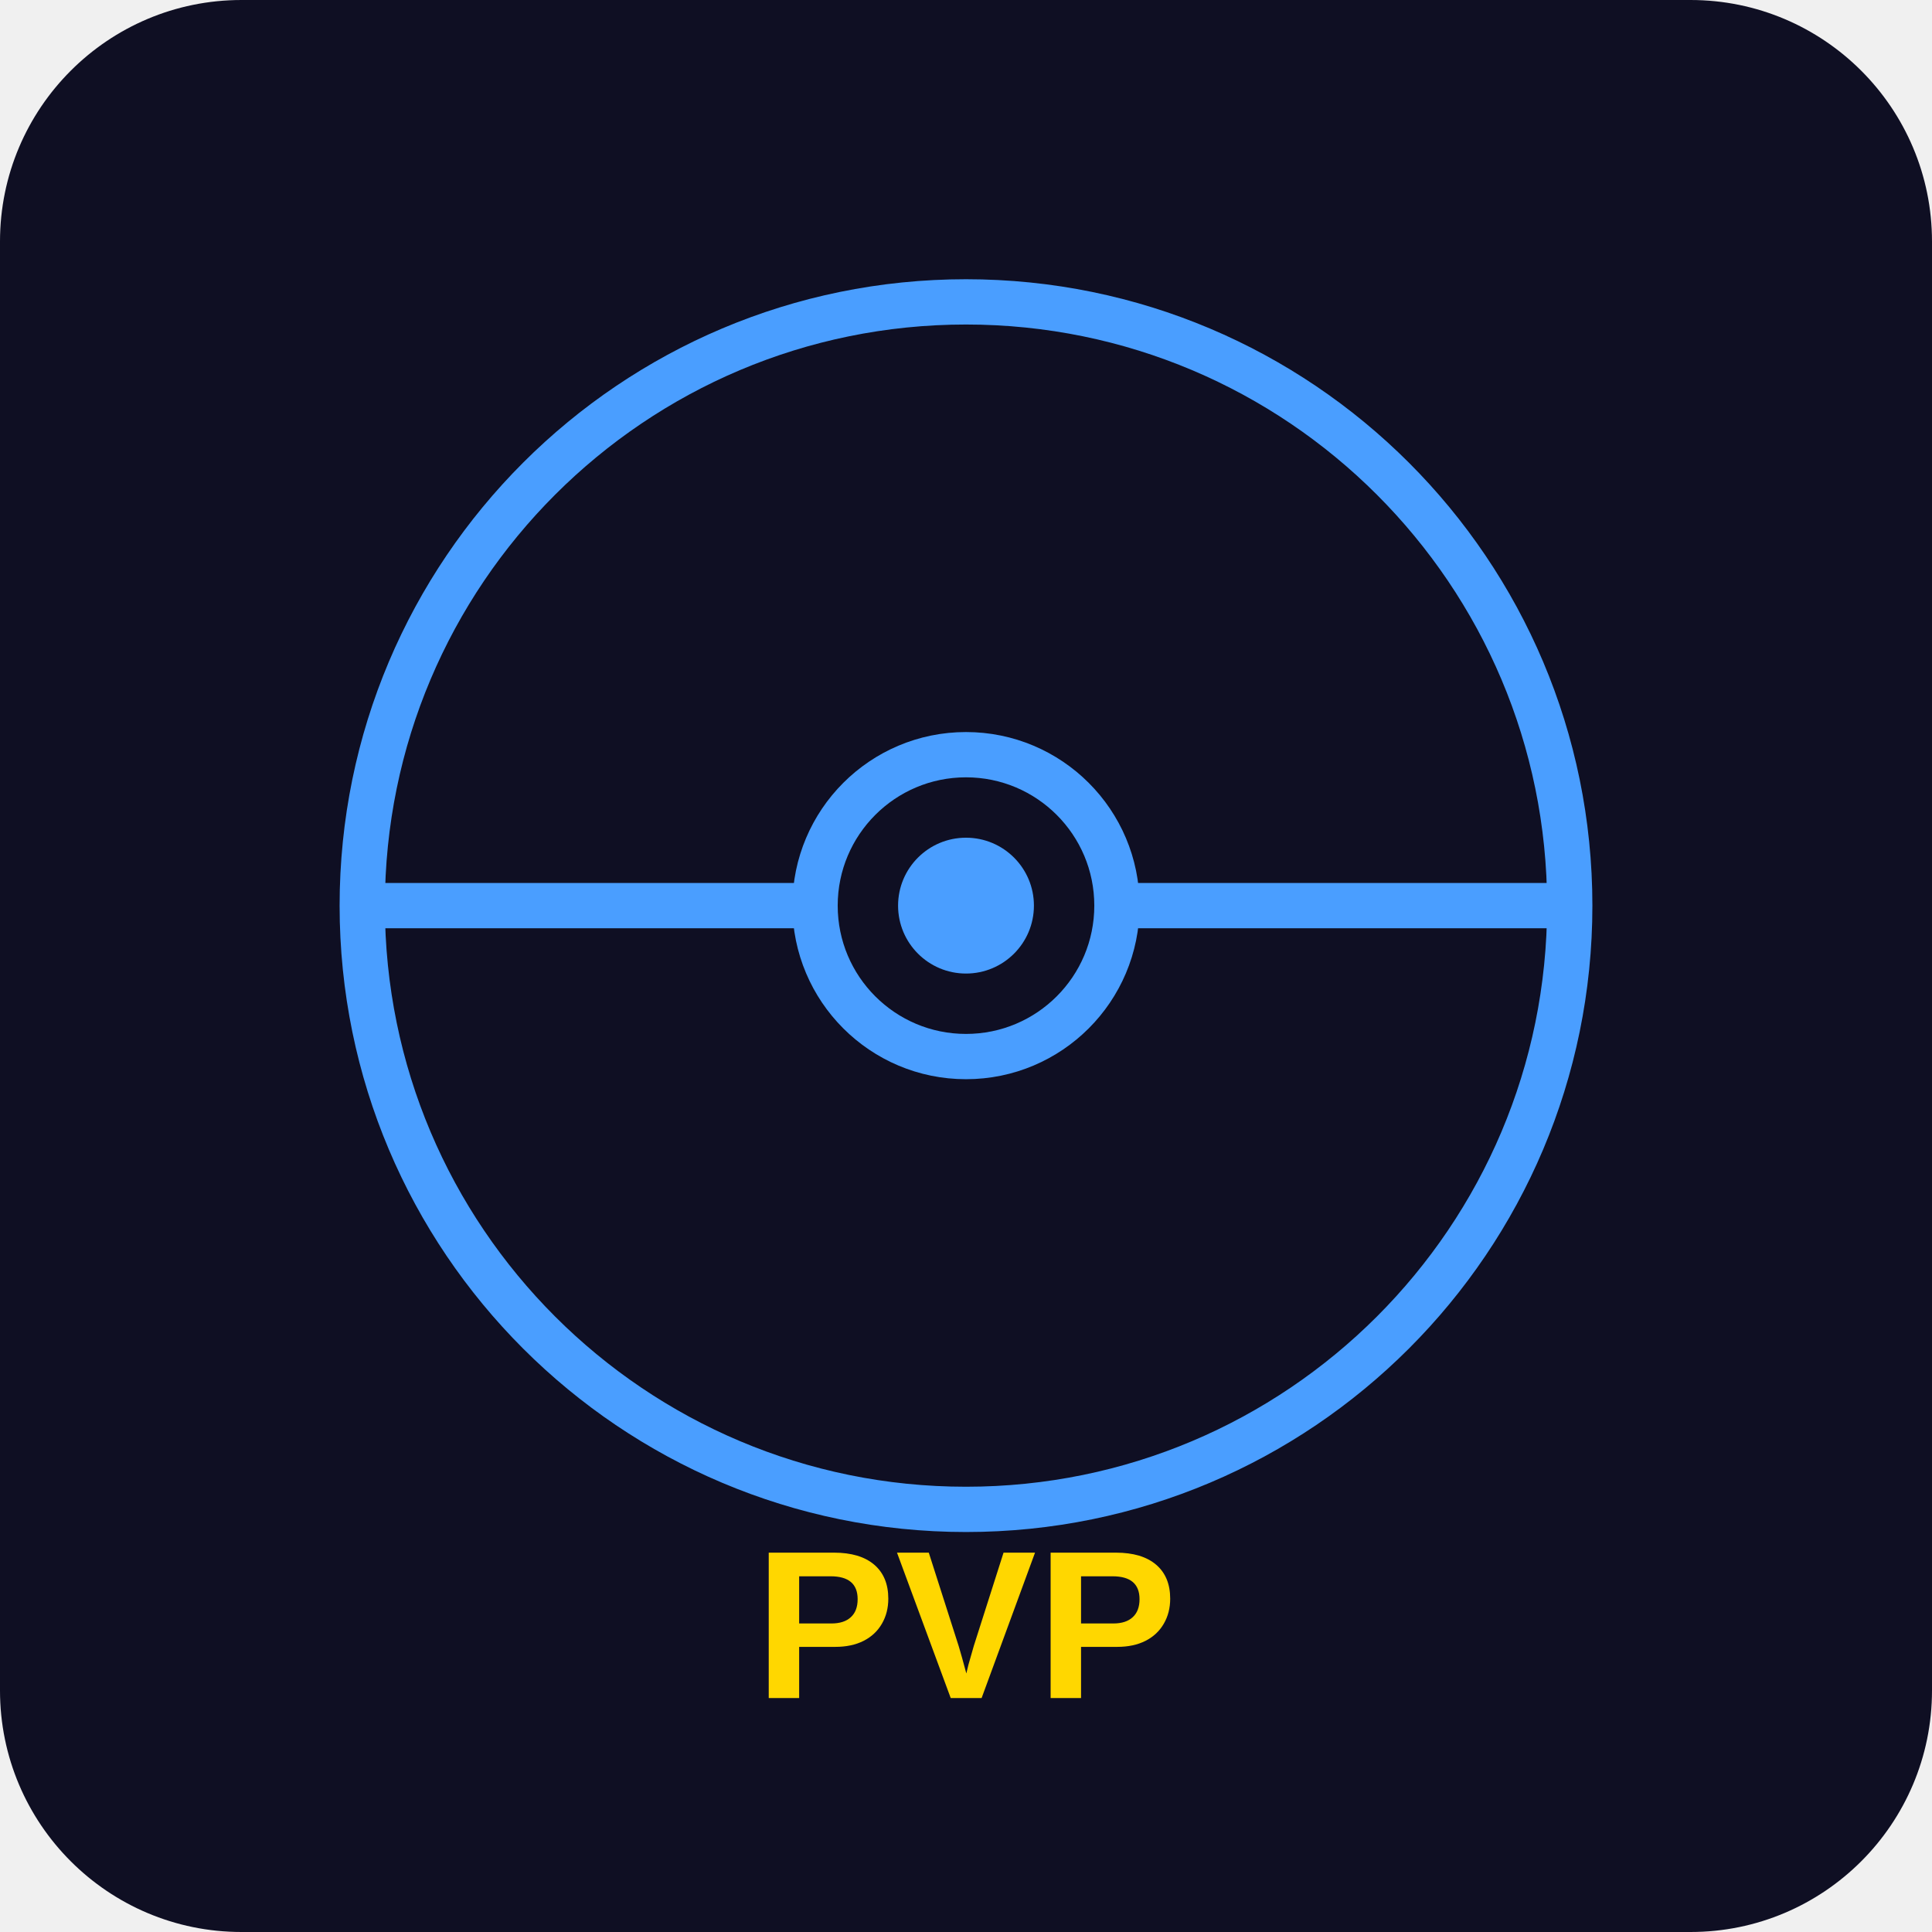
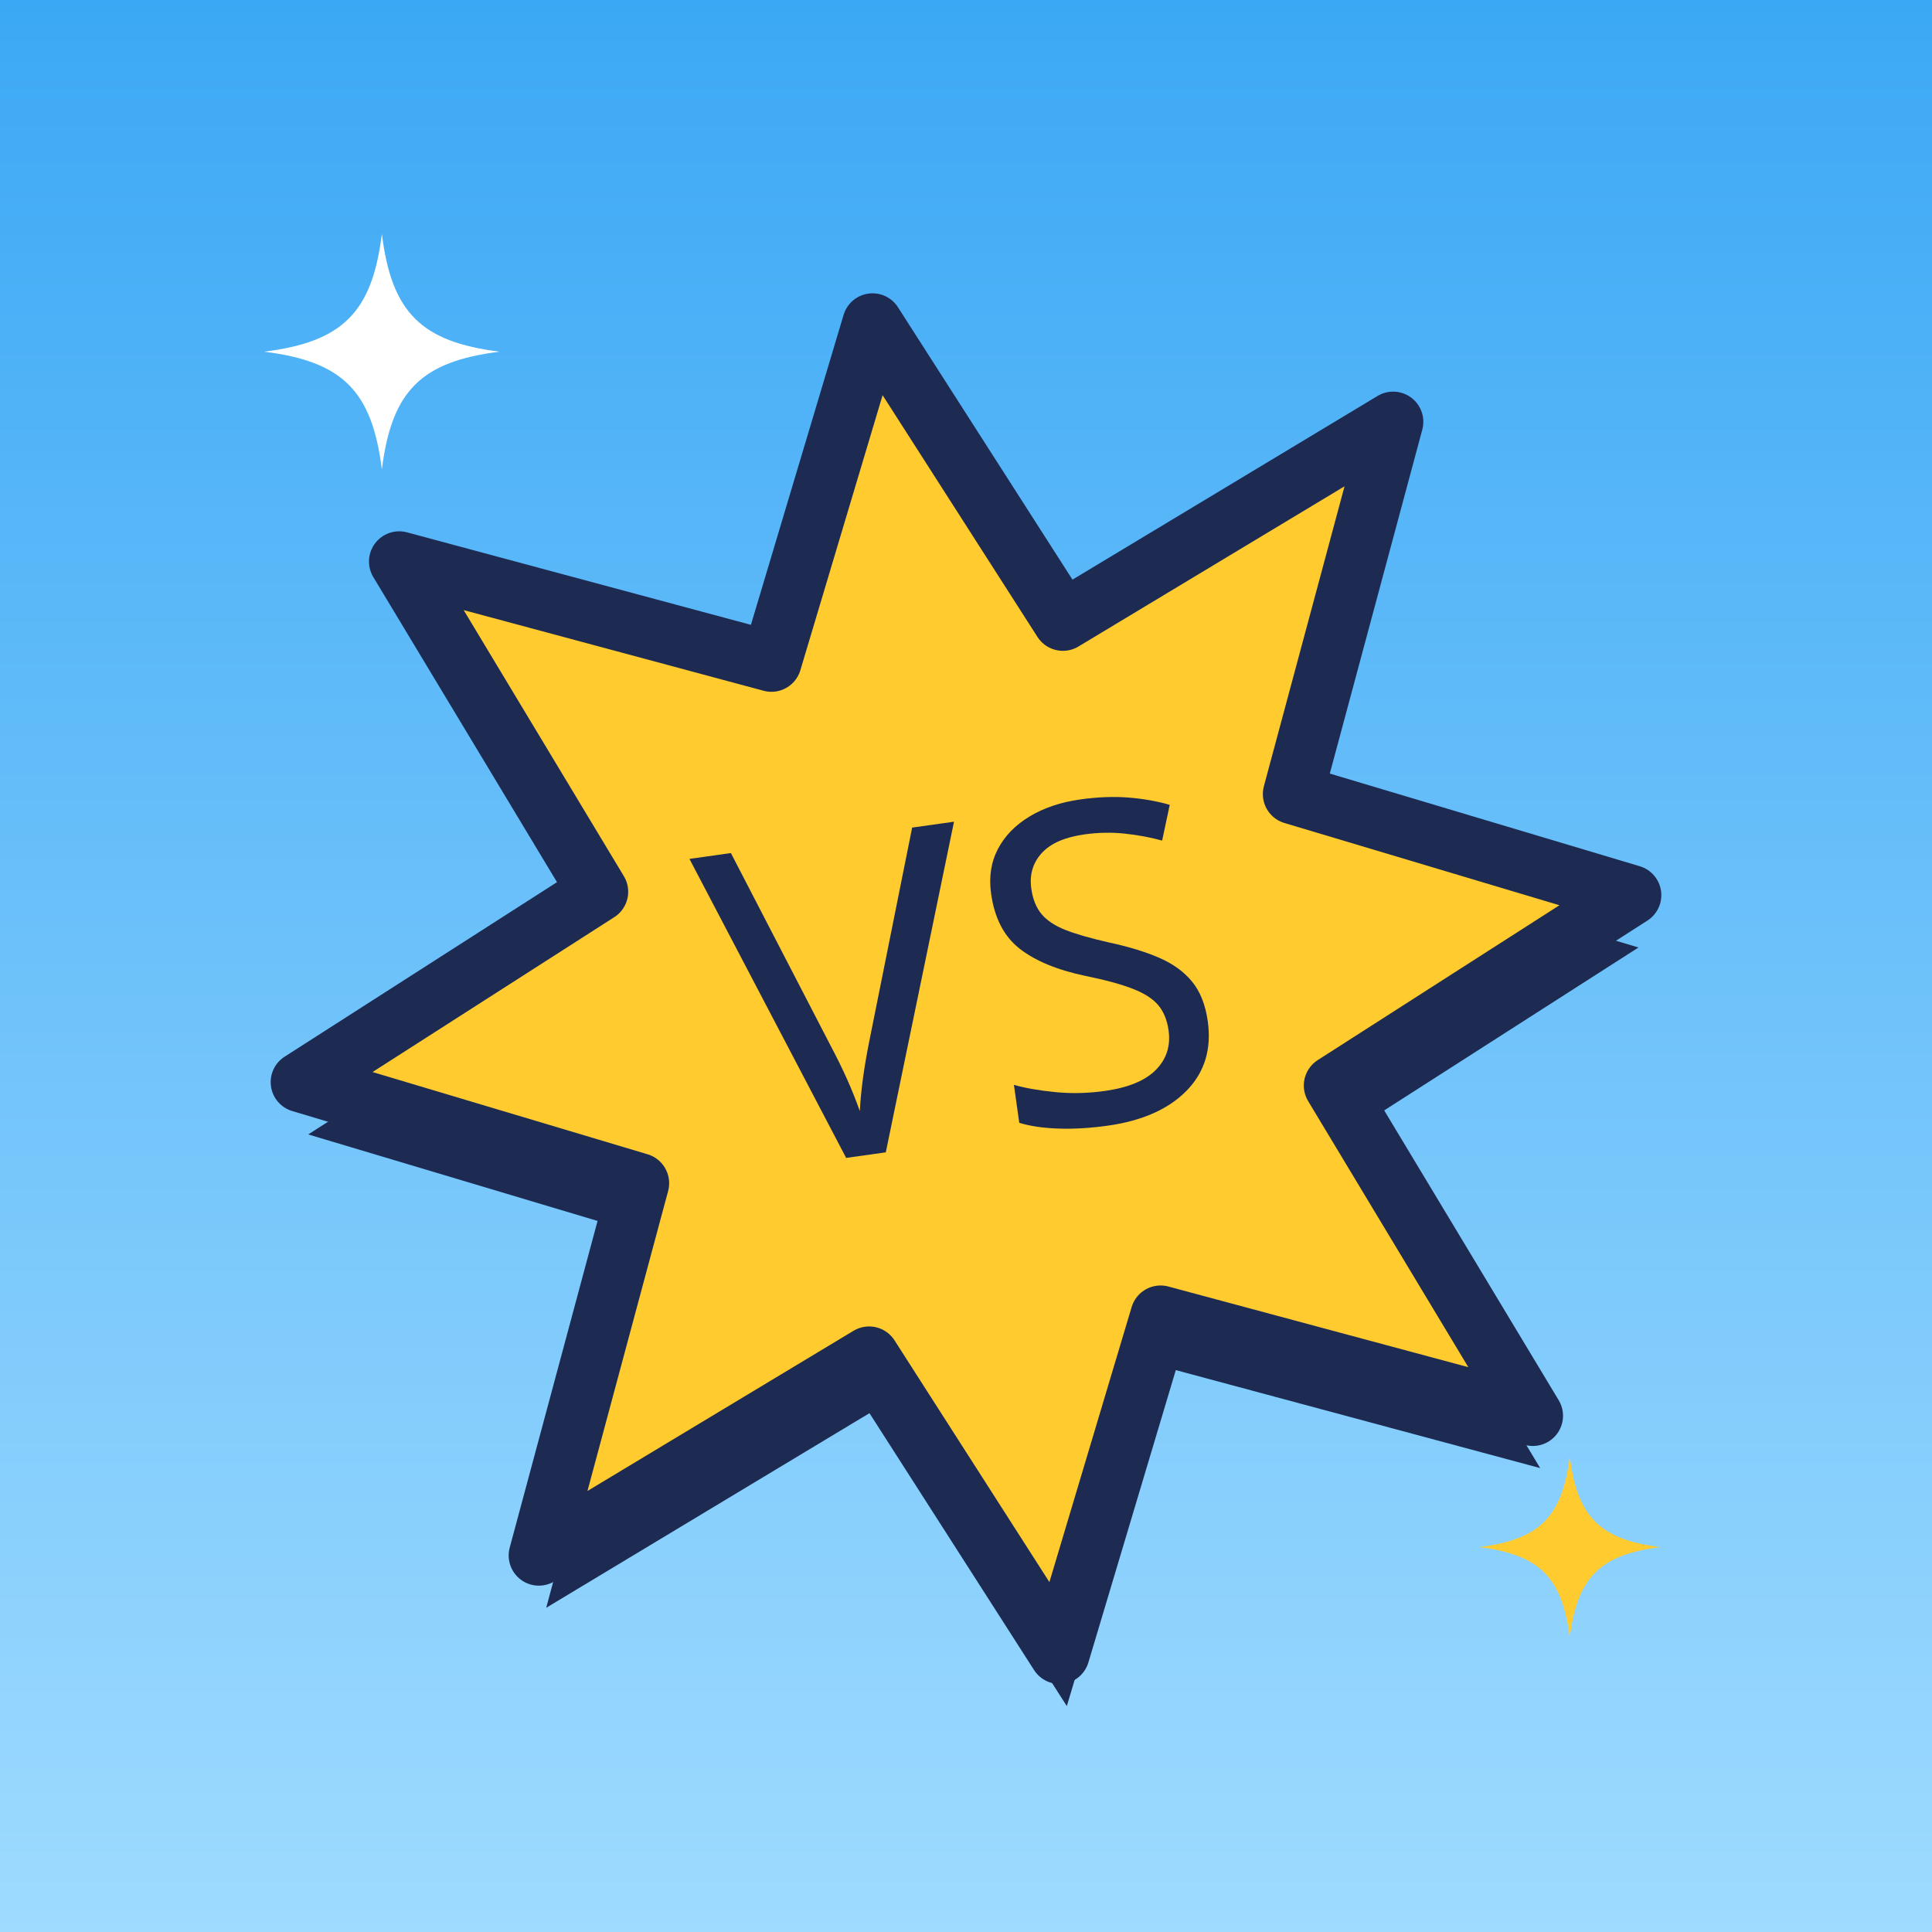
<svg xmlns="http://www.w3.org/2000/svg" viewBox="0 0 512 512">
-   <rect width="512" height="512" rx="64" fill="#0f0f23" />
-   <circle cx="256" cy="240" r="160" fill="none" stroke="#4a9eff" stroke-width="12" />
-   <line x1="96" y1="240" x2="416" y2="240" stroke="#4a9eff" stroke-width="12" />
-   <circle cx="256" cy="240" r="40" fill="#0f0f23" stroke="#4a9eff" stroke-width="12" />
-   <circle cx="256" cy="240" r="18" fill="#4a9eff" />
-   <text x="256" y="450" text-anchor="middle" fill="#ffd700" font-family="Arial, sans-serif" font-weight="800" font-size="56">PVP</text>
+   <defs>
+     <linearGradient id="sky" x1="0" y1="0" x2="0" y2="1">
+       <stop offset="0" stop-color="#3ba8f5" />
+       <stop offset="1" stop-color="#9fdbff" />
+     </linearGradient>
+   </defs>
+   <rect width="512" height="512" fill="url(#sky)" />
+   <g transform="translate(256 262) rotate(-8)">
+     <polygon fill="#1d2b53" transform="translate(0 14)" points="0,-178 39,-93 133,-133 93,-39 178,0 93,39 133,133 39,93 0,178 -39,93 -133,133 -93,39 -178,0 -93,-39 -133,-133 -39,-93" />
+     <polygon fill="#ffcb2e" stroke="#1d2b53" stroke-width="16" stroke-linejoin="round" points="0,-178 39,-93 133,-133 93,-39 178,0 93,39 133,133 39,93 0,178 -39,93 -133,133 -93,39 -178,0 -93,-39 -133,-133 -39,-93" />
+     <text x="0" y="40" text-anchor="middle" fill="#1d2b53" font-family="'Lilita One', 'Arial Black', sans-serif" font-size="118">VS</text>
+   </g>
+   <path fill="#fff" transform="translate(70 62) scale(2.6)" d="M12 0C13 8 16 11 24 12C16 13 13 16 12 24C11 16 8 13 0 12C8 11 11 8 12 0Z" />
+   <path fill="#ffcb2e" transform="translate(392 386) scale(2)" d="M12 0C13 8 16 11 24 12C16 13 13 16 12 24C11 16 8 13 0 12C8 11 11 8 12 0Z" />
</svg>
